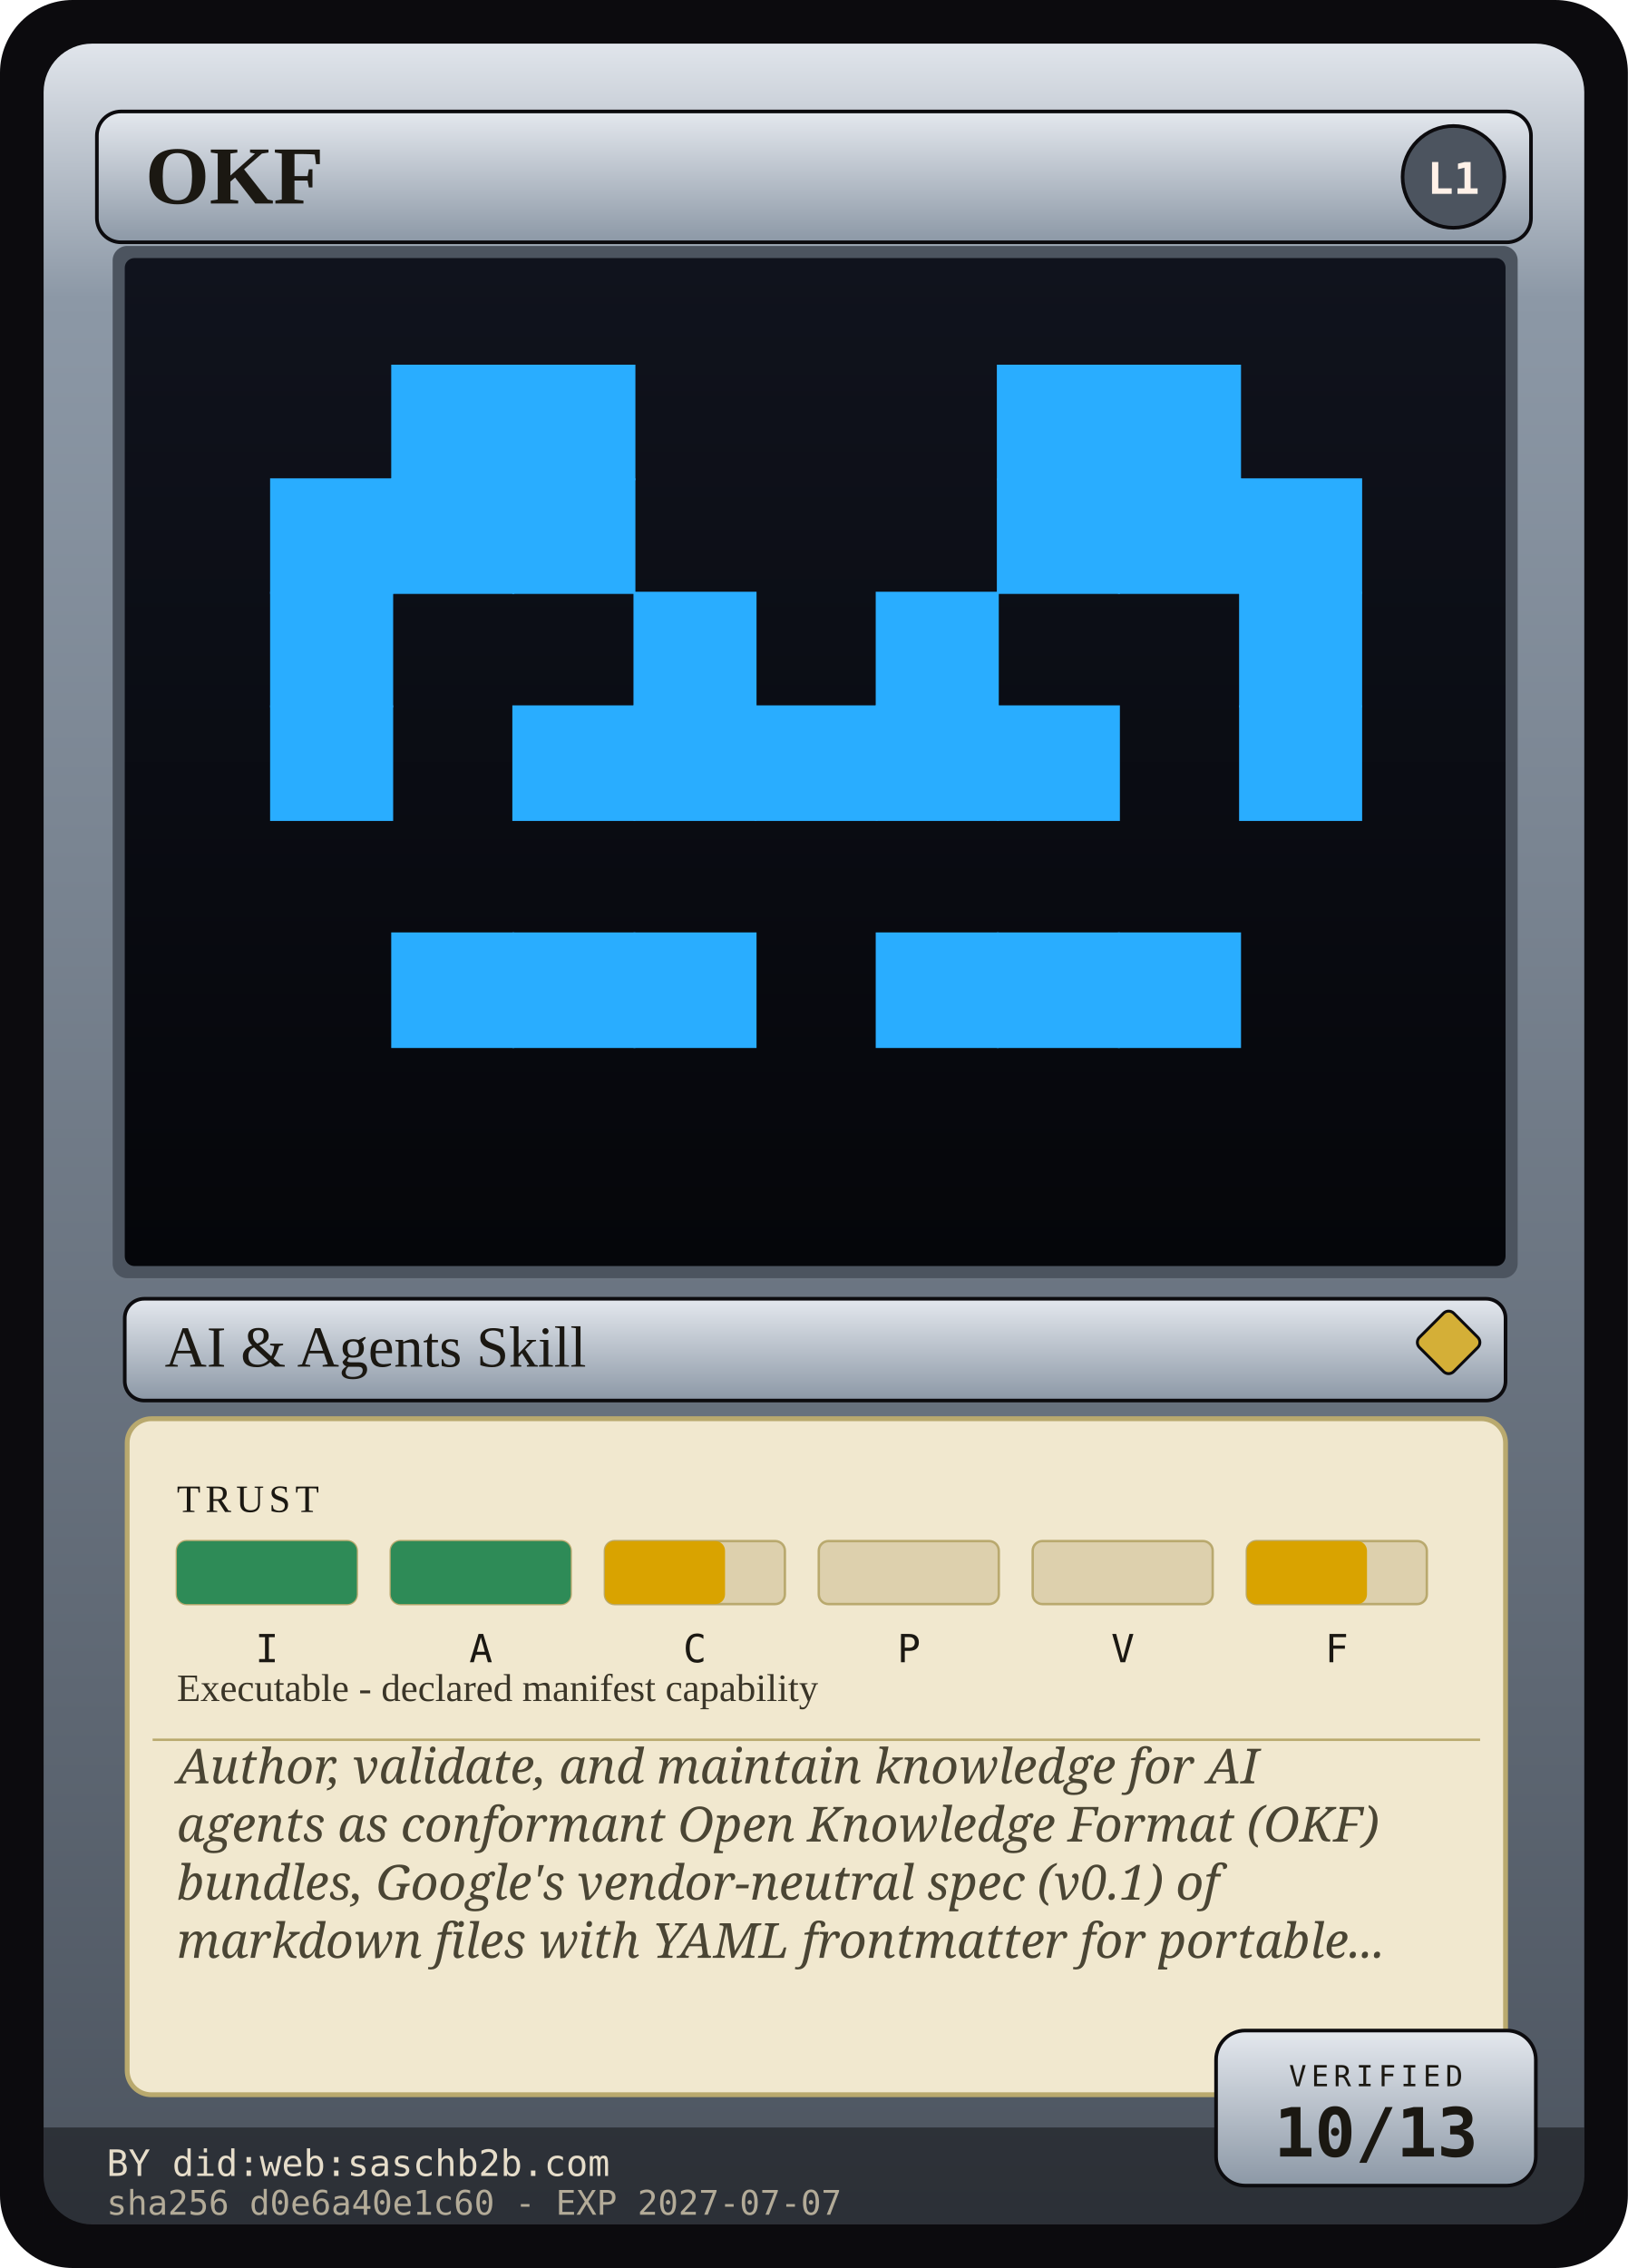
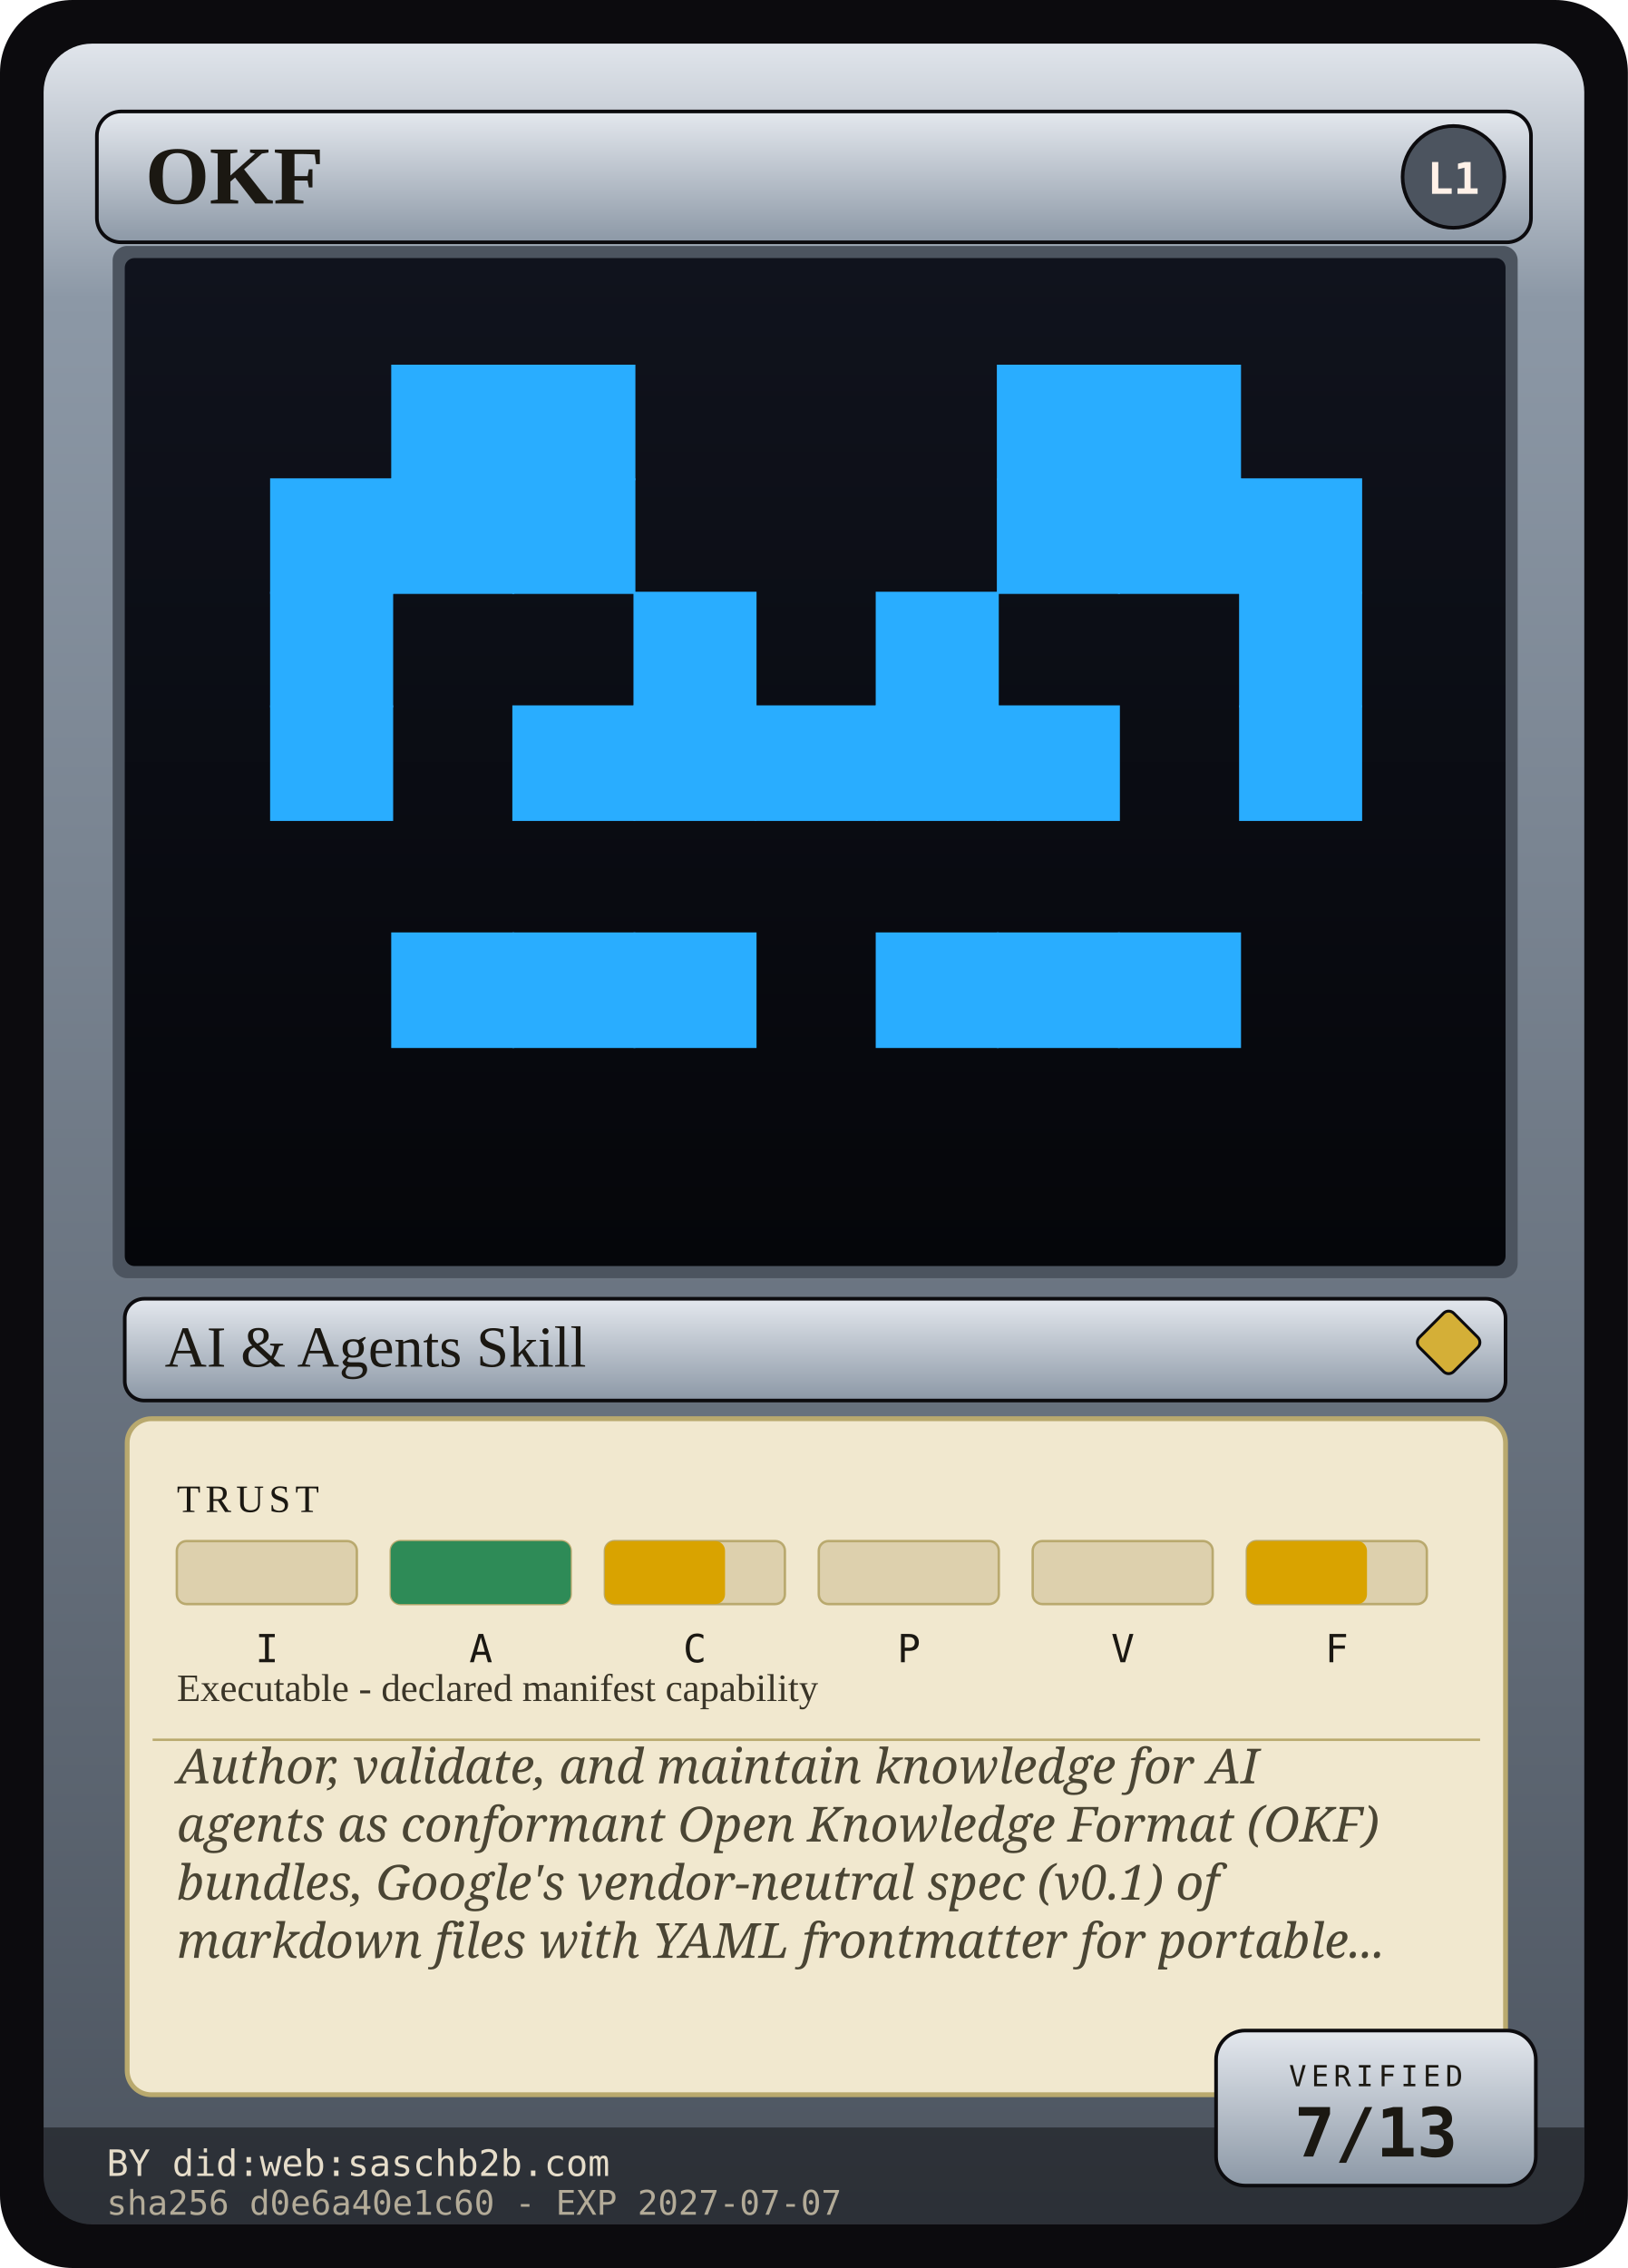
<svg xmlns="http://www.w3.org/2000/svg" width="672" height="936" viewBox="0 0 672 936" font-family="Georgia,'Times New Roman',serif">
  <defs>
    <linearGradient id="frame" x1="0" y1="0" x2="0" y2="1">
      <stop offset="0" stop-color="#e4e8ee" />
      <stop offset="0.12" stop-color="#8c98a6" />
      <stop offset="1" stop-color="#4c545f" />
    </linearGradient>
    <linearGradient id="plate" x1="0" y1="0" x2="0" y2="1">
      <stop offset="0" stop-color="#e4e8ee" />
      <stop offset="1" stop-color="#8c98a6" />
    </linearGradient>
    <linearGradient id="art" x1="0" y1="0" x2="0" y2="1">
      <stop offset="0" stop-color="#10131d" />
      <stop offset="1" stop-color="#05060a" />
    </linearGradient>
    <clipPath id="scr">
      <rect x="51.5" y="106.5" width="570" height="416" rx="4" />
    </clipPath>
  </defs>
  <rect x="0" y="0" width="672" height="936" rx="30" fill="#0c0b0e" />
  <rect x="18" y="18" width="636" height="900" rx="20" fill="url(#frame)" />
  <rect x="40" y="46" width="592" height="54" rx="10" fill="url(#plate)" stroke="#0c0b0e" stroke-width="1.5" />
  <text x="60" y="84" font-size="34" font-weight="bold" fill="#1b1812">OKF</text>
  <circle cx="600" cy="73" r="21" fill="#4c545f" stroke="#0c0b0e" stroke-width="1.5" />
  <text x="600" y="80" font-size="18" font-weight="bold" fill="#fff1e8" text-anchor="middle" font-family="ui-monospace,monospace">L1</text>
  <rect x="46.5" y="101.5" width="580" height="426" rx="6" fill="#4c545f" />
  <g clip-path="url(#scr)">
    <rect x="51.5" y="106.5" width="570" height="416" fill="url(#art)" />
    <rect x="161.5" y="150.5" width="50.8" height="47.7" fill="#29adff" />
    <rect x="461.5" y="150.5" width="50.8" height="47.7" fill="#29adff" />
    <rect x="211.5" y="150.5" width="50.8" height="47.7" fill="#29adff" />
    <rect x="411.5" y="150.5" width="50.8" height="47.7" fill="#29adff" />
    <rect x="111.5" y="197.4" width="50.8" height="47.7" fill="#29adff" />
    <rect x="511.5" y="197.4" width="50.8" height="47.7" fill="#29adff" />
    <rect x="161.5" y="197.4" width="50.8" height="47.7" fill="#29adff" />
    <rect x="461.5" y="197.4" width="50.8" height="47.7" fill="#29adff" />
    <rect x="211.5" y="197.4" width="50.8" height="47.7" fill="#29adff" />
    <rect x="411.5" y="197.4" width="50.8" height="47.7" fill="#29adff" />
    <rect x="111.5" y="244.2" width="50.8" height="47.7" fill="#29adff" />
    <rect x="511.5" y="244.2" width="50.8" height="47.7" fill="#29adff" />
    <rect x="261.5" y="244.2" width="50.8" height="47.7" fill="#29adff" />
    <rect x="361.5" y="244.2" width="50.8" height="47.7" fill="#29adff" />
    <rect x="111.5" y="291.1" width="50.8" height="47.7" fill="#29adff" />
    <rect x="511.5" y="291.1" width="50.8" height="47.7" fill="#29adff" />
    <rect x="211.5" y="291.1" width="50.8" height="47.7" fill="#29adff" />
    <rect x="411.5" y="291.1" width="50.8" height="47.7" fill="#29adff" />
    <rect x="261.5" y="291.1" width="50.8" height="47.7" fill="#29adff" />
    <rect x="361.5" y="291.1" width="50.8" height="47.7" fill="#29adff" />
    <rect x="311.5" y="291.1" width="50.8" height="47.7" fill="#29adff" />
    <rect x="161.5" y="384.8" width="50.8" height="47.7" fill="#29adff" />
    <rect x="461.5" y="384.8" width="50.8" height="47.7" fill="#29adff" />
    <rect x="211.5" y="384.8" width="50.8" height="47.7" fill="#29adff" />
    <rect x="411.5" y="384.8" width="50.8" height="47.7" fill="#29adff" />
    <rect x="261.5" y="384.8" width="50.8" height="47.7" fill="#29adff" />
    <rect x="361.5" y="384.8" width="50.8" height="47.7" fill="#29adff" />
  </g>
  <rect x="51.5" y="536" width="570" height="42" rx="8" fill="url(#plate)" stroke="#0c0b0e" stroke-width="1.5" />
  <text x="68" y="564" font-size="24" fill="#1b1812">AI &amp; Agents Skill</text>
  <rect x="588" y="544" width="20" height="20" rx="3" transform="rotate(45 598 554)" fill="#d4af37" stroke="#0c0b0e" stroke-width="1.2" />
  <rect x="52.5" y="585.5" width="569" height="279" rx="10" fill="#f1e8cf" stroke="#b9a96e" stroke-width="2" />
  <text x="73" y="624" font-size="16" letter-spacing="2" fill="#1b1812">TRUST</text>
  <rect x="73.0" y="636" width="74.3" height="26" rx="4" fill="#ddd0ad" stroke="#b9a96e" stroke-width="1" />
-   <rect x="73.0" y="636" width="74.3" height="26" rx="4" fill="#2e8b57" />
+   <rect x="73.0" y="636" width="0.0" height="26" rx="4" fill="#8a8378" />
  <text x="110.2" y="686" font-size="16" fill="#1b1812" text-anchor="middle" font-family="ui-monospace,monospace">I</text>
  <rect x="161.3" y="636" width="74.3" height="26" rx="4" fill="#ddd0ad" stroke="#b9a96e" stroke-width="1" />
  <rect x="161.3" y="636" width="74.3" height="26" rx="4" fill="#2e8b57" />
  <text x="198.5" y="686" font-size="16" fill="#1b1812" text-anchor="middle" font-family="ui-monospace,monospace">A</text>
  <rect x="249.7" y="636" width="74.3" height="26" rx="4" fill="#ddd0ad" stroke="#b9a96e" stroke-width="1" />
  <rect x="249.7" y="636" width="49.6" height="26" rx="4" fill="#d9a300" />
  <text x="286.8" y="686" font-size="16" fill="#1b1812" text-anchor="middle" font-family="ui-monospace,monospace">C</text>
  <rect x="338.0" y="636" width="74.3" height="26" rx="4" fill="#ddd0ad" stroke="#b9a96e" stroke-width="1" />
  <rect x="338.0" y="636" width="0.0" height="26" rx="4" fill="#8a8378" />
  <text x="375.2" y="686" font-size="16" fill="#1b1812" text-anchor="middle" font-family="ui-monospace,monospace">P</text>
  <rect x="426.3" y="636" width="74.3" height="26" rx="4" fill="#ddd0ad" stroke="#b9a96e" stroke-width="1" />
  <rect x="426.3" y="636" width="0.0" height="26" rx="4" fill="#8a8378" />
  <text x="463.5" y="686" font-size="16" fill="#1b1812" text-anchor="middle" font-family="ui-monospace,monospace">V</text>
  <rect x="514.7" y="636" width="74.3" height="26" rx="4" fill="#ddd0ad" stroke="#b9a96e" stroke-width="1" />
  <rect x="514.7" y="636" width="49.6" height="26" rx="4" fill="#d9a300" />
  <text x="551.8" y="686" font-size="16" fill="#1b1812" text-anchor="middle" font-family="ui-monospace,monospace">F</text>
  <text x="73" y="702" font-size="16" fill="#3a3528">Executable - declared manifest capability</text>
  <line x1="63" y1="718" x2="611" y2="718" stroke="#b9a96e" stroke-width="1" />
  <text x="73" y="736" font-size="20" font-style="italic" fill="#4a4534" font-family="Georgia,serif">Author, validate, and maintain knowledge for AI</text>
  <text x="73" y="760" font-size="20" font-style="italic" fill="#4a4534" font-family="Georgia,serif">agents as conformant Open Knowledge Format (OKF)</text>
  <text x="73" y="784" font-size="20" font-style="italic" fill="#4a4534" font-family="Georgia,serif">bundles, Google's vendor-neutral spec (v0.1) of</text>
  <text x="73" y="808" font-size="20" font-style="italic" fill="#4a4534" font-family="Georgia,serif">markdown files with YAML frontmatter for portable...</text>
  <rect x="18" y="878" width="636" height="40" fill="#0c0b0e" opacity="0.5" />
  <text x="44" y="898" font-size="15" fill="#e6ddca" font-family="ui-monospace,monospace">BY did:web:saschb2b.com</text>
  <text x="44" y="914" font-size="14" fill="#b3ab98" font-family="ui-monospace,monospace">sha256 d0e6a40e1c60 - EXP 2027-07-07</text>
  <rect x="502" y="838" width="132" height="64" rx="12" fill="url(#plate)" stroke="#0c0b0e" stroke-width="1.5" />
  <text x="568" y="861" font-size="12" letter-spacing="2" fill="#1b1812" text-anchor="middle" font-family="ui-monospace,monospace">VERIFIED</text>
-   <text x="568" y="890" font-size="28" font-weight="bold" fill="#1b1812" text-anchor="middle" font-family="ui-monospace,monospace">10/13</text>
+   <text x="568" y="890" font-size="28" font-weight="bold" fill="#1b1812" text-anchor="middle" font-family="ui-monospace,monospace">7/13</text>
</svg>
